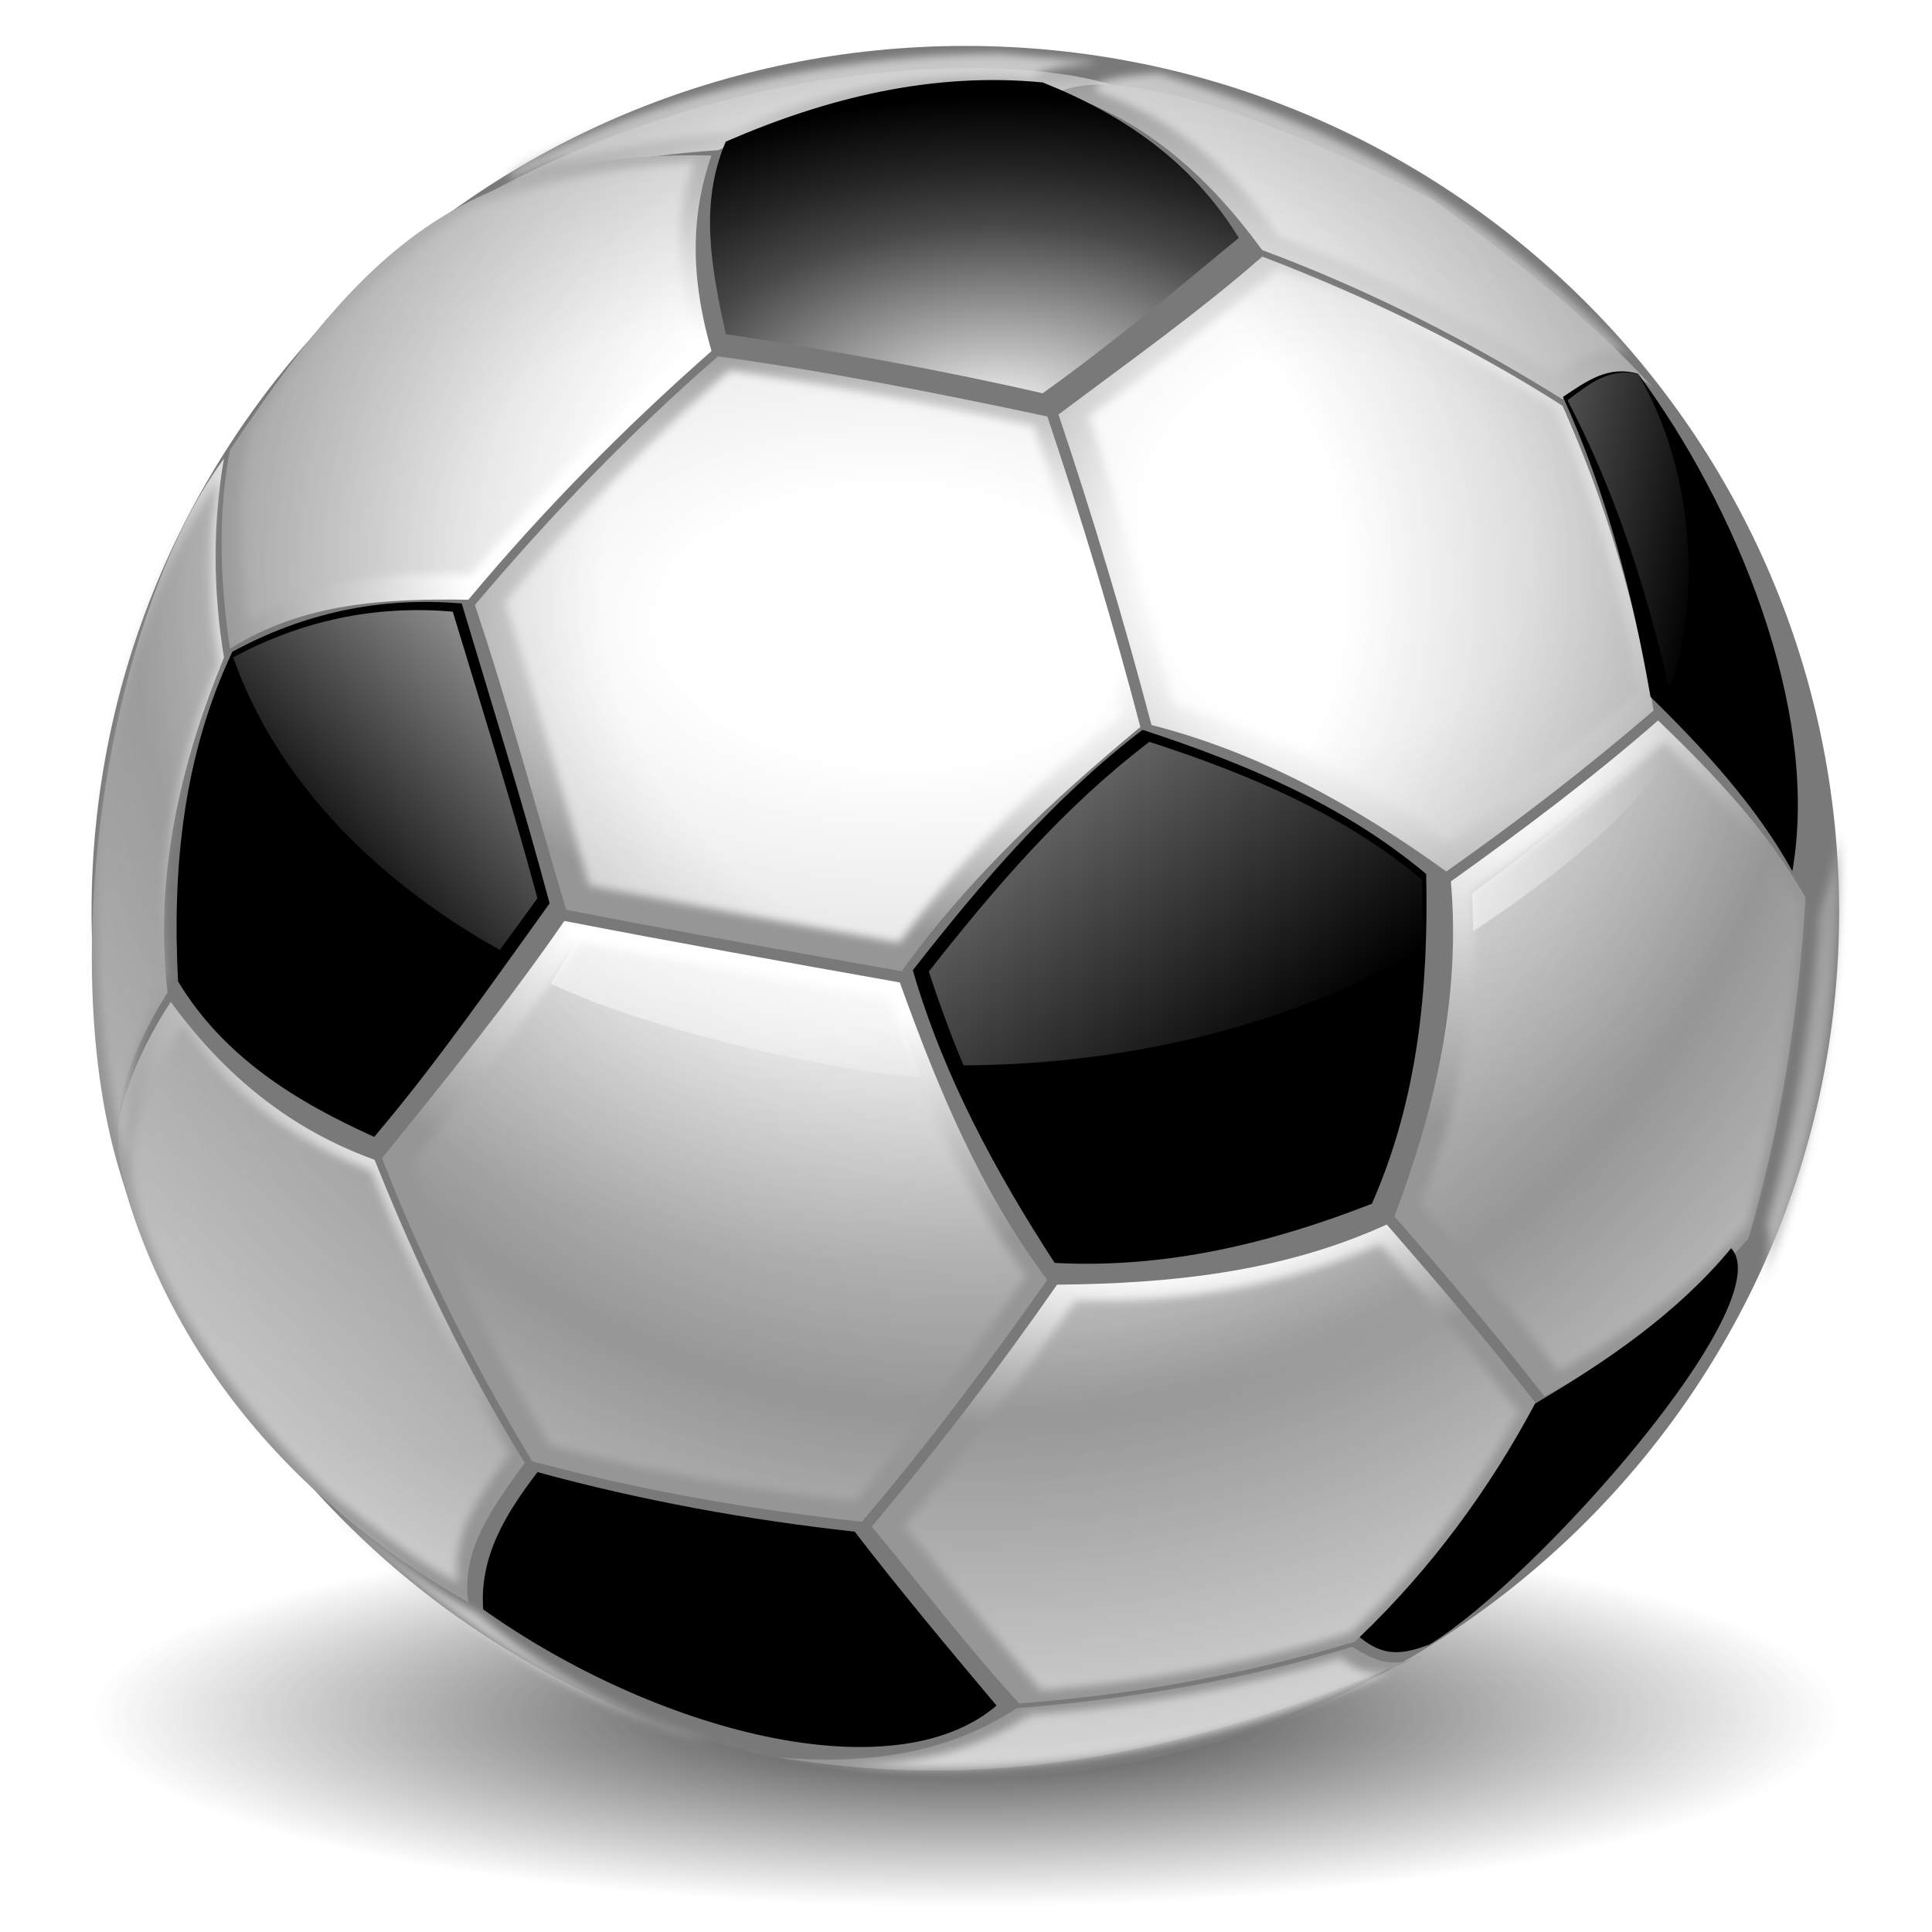
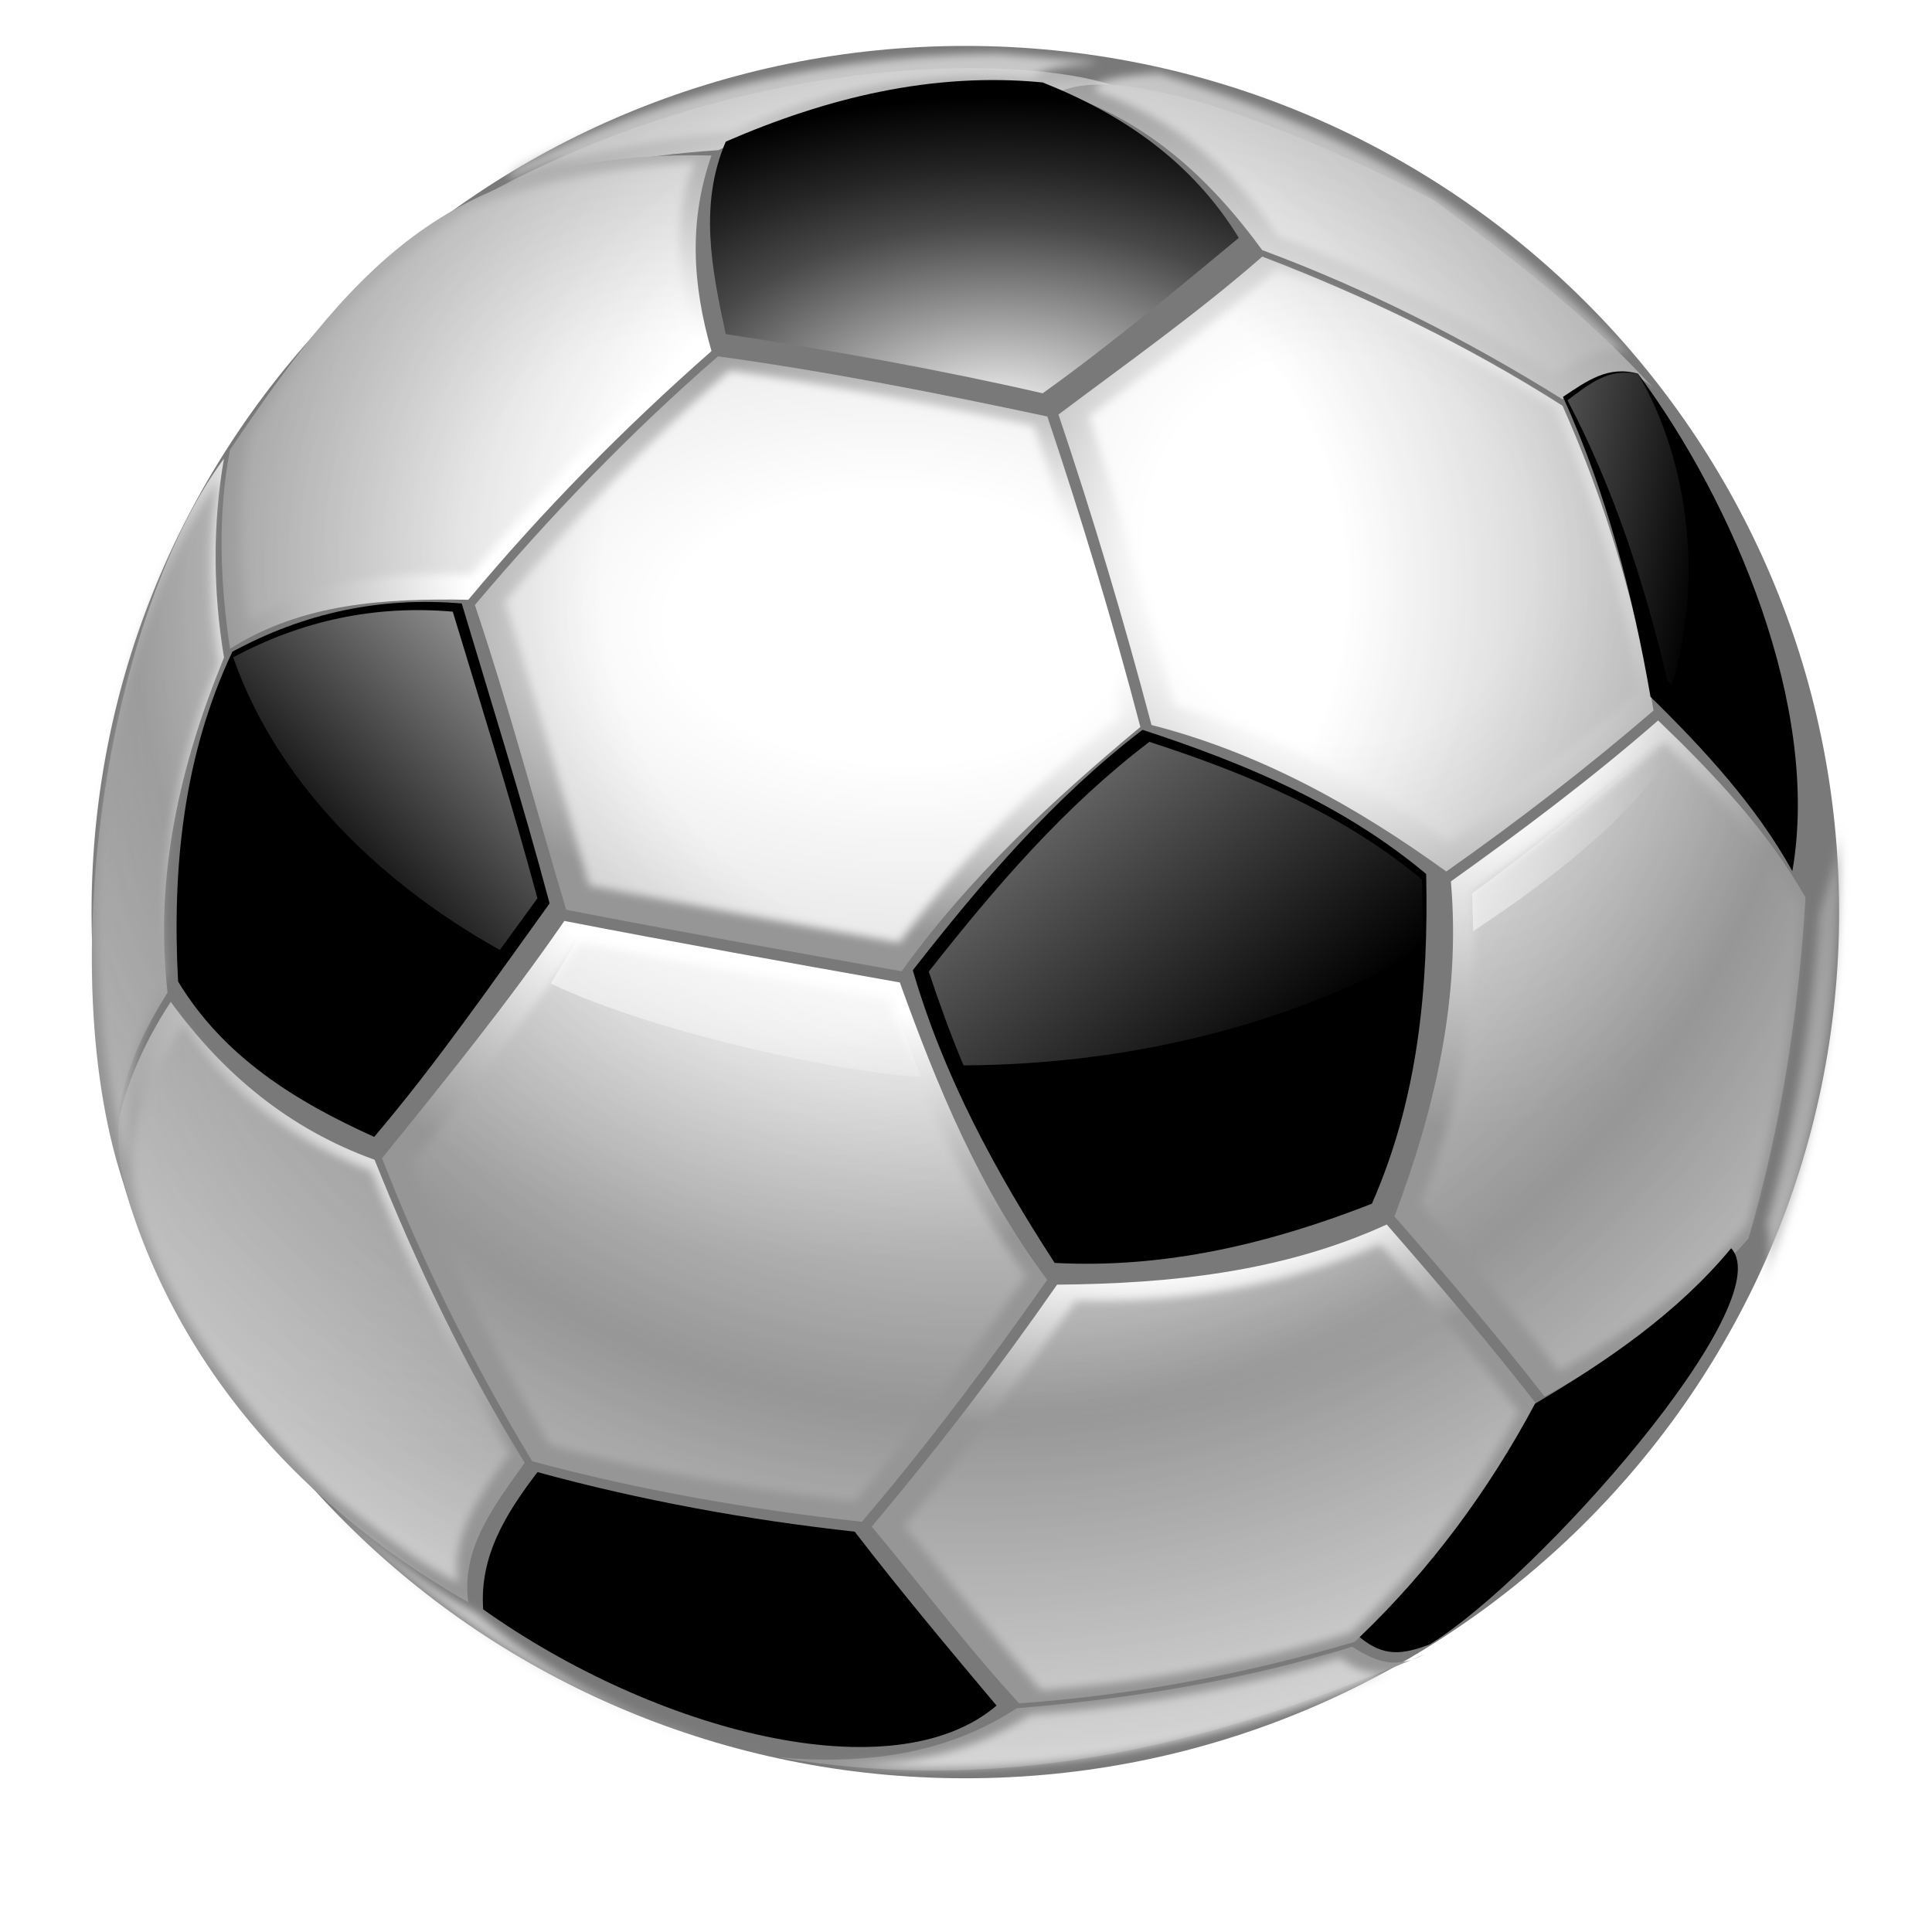
<svg xmlns="http://www.w3.org/2000/svg" xmlns:xlink="http://www.w3.org/1999/xlink" id="svg2" viewBox="0 0 256 256" version="1.1">
  <defs id="defs4">
    <linearGradient id="linearGradient6525">
      <stop id="stop6527" stop-color="#fff" offset="0" />
      <stop id="stop6529" stop-color="#fff" stop-opacity="0" offset="1" />
    </linearGradient>
    <linearGradient id="linearGradient4992">
      <stop id="stop4996" stop-color="#fff" offset="0" />
      <stop id="stop5281" stop-color="#fff" offset=".238" />
      <stop id="stop5279" stop-color="#fff" offset=".442" />
      <stop id="stop4467" stop-color="#c8c8c8" offset=".727" />
      <stop id="stop4994" stop-color="#969696" offset="1" />
    </linearGradient>
    <radialGradient id="radialGradient6615" gradientUnits="userSpaceOnUse" cy="665.47" cx="613.16" r="100.01">
      <stop id="stop6297" offset="0" />
      <stop id="stop6299" stop-opacity="0" offset="1" />
    </radialGradient>
    <linearGradient id="linearGradient3880" x1="1226.6" xlink:href="#linearGradient6525" gradientUnits="userSpaceOnUse" y1="649.74" gradientTransform="matrix(1.4895 0 0 1.4895 -594.94 -353.68)" x2="1276.7" y2="710.1" />
    <linearGradient id="linearGradient3883" x1="1216.5" xlink:href="#linearGradient6525" gradientUnits="userSpaceOnUse" y1="682.94" gradientTransform="matrix(1.4895 0 0 1.4895 -594.8 -354.04)" x2="1182.8" y2="715.08" />
    <linearGradient id="linearGradient3886" x1="1253.3" xlink:href="#linearGradient6525" gradientUnits="userSpaceOnUse" y1="665.6" gradientTransform="matrix(1.4871 -.084891 .084891 1.4871 -650.13 -243.17)" x2="1300" y2="677.02" />
    <linearGradient id="linearGradient3889" x1="1198.7" xlink:href="#linearGradient6525" gradientUnits="userSpaceOnUse" y1="687.96" gradientTransform="matrix(1.4895 0 0 1.4895 -593.87 -352.61)" x2="1214.7" y2="738.68" />
    <filter id="filter3966">
      <feGaussianBlur id="feGaussianBlur3968" stdDeviation="0.387" />
    </filter>
    <linearGradient id="linearGradient3979" x1="1283" xlink:href="#linearGradient6525" gradientUnits="userSpaceOnUse" x2="1335.5" y1="695.85" y2="692.57" />
    <radialGradient id="radialGradient4093" gradientUnits="userSpaceOnUse" cy="639.34" cx="1246.3" gradientTransform="matrix(1.9811 0 0 1.1678 -1221.4 -107.9)" r="37.397">
      <stop id="stop6162" stop-color="#fff" offset="0" />
      <stop id="stop4055" stop-color="#484848" offset=".607" />
      <stop id="stop4057" stop-color="#242424" offset=".782" />
      <stop id="stop6164" offset="1" />
    </radialGradient>
    <radialGradient id="radialGradient4423" xlink:href="#linearGradient4992" gradientUnits="userSpaceOnUse" cy="738.28" cx="1160.8" gradientTransform="matrix(1.9853 1.1462 -1.704 2.9515 148.38 -2820.1)" r="27.416" />
    <radialGradient id="radialGradient4425" xlink:href="#linearGradient4992" gradientUnits="userSpaceOnUse" cy="686.42" cx="1138.7" gradientTransform="matrix(2.7793 .7447 -4.3155 16.106 968.17 -11322)" r="8.812" />
    <radialGradient id="radialGradient4427" xlink:href="#linearGradient4992" gradientUnits="userSpaceOnUse" cy="656" cx="1242.4" gradientTransform="matrix(2.449 0 0 .50966 -1768.2 272.8)" r="43.088" />
    <radialGradient id="radialGradient4429" xlink:href="#linearGradient4992" gradientUnits="userSpaceOnUse" cy="648.63" cx="1275.4" gradientTransform="matrix(2.5555 0 0 1.3756 -2013.9 -249.79)" r="39.687" />
    <radialGradient id="radialGradient4431" xlink:href="#linearGradient4992" gradientUnits="userSpaceOnUse" cy="810.87" cx="1260.8" gradientTransform="matrix(1 0 0 .19462 0 633.06)" r="43.154" />
    <radialGradient id="radialGradient4433" xlink:href="#linearGradient4992" gradientUnits="userSpaceOnUse" cy="631.4" cx="1201.1" gradientTransform="matrix(.91766 1.5894 -1.6292 .94065 1129 -1851.6)" r="32.678" />
    <radialGradient id="radialGradient4435" xlink:href="#linearGradient4992" gradientUnits="userSpaceOnUse" cy="705.89" cx="1317.1" gradientTransform="matrix(1.6587 0 0 2.7765 -874.32 -1303.7)" r="27.416" />
    <radialGradient id="radialGradient4437" xlink:href="#linearGradient4992" gradientUnits="userSpaceOnUse" cy="750.49" cx="1282.7" gradientTransform="matrix(1.4186 -.49914 .24317 .69112 -722.63 856.34)" r="44.362" />
    <radialGradient id="radialGradient4439" xlink:href="#linearGradient4992" gradientUnits="userSpaceOnUse" cy="670.74" cx="1293.3" gradientTransform="matrix(1.2417 -.71688 .75396 1.3059 -819.24 704.69)" r="39.687" />
    <radialGradient id="radialGradient4441" xlink:href="#linearGradient4992" gradientUnits="userSpaceOnUse" cy="719.57" cx="1210.3" gradientTransform="matrix(1.5966 .32202 -.24336 1.2066 -540.17 -563.25)" r="44.362" />
    <radialGradient id="radialGradient4443" xlink:href="#linearGradient4992" gradientUnits="userSpaceOnUse" cy="684.07" cx="1229.2" gradientTransform="matrix(1.5632 .048278 -.029029 .93994 -667.99 -38.299)" r="44.385" />
    <radialGradient id="radialGradient4517" xlink:href="#linearGradient4992" spreadMethod="reflect" gradientUnits="userSpaceOnUse" cy="146.28" cx="710.39" gradientTransform="matrix(.94838 0 0 .9435 36.162 9.1073)" r="78.881" />
  </defs>
  <g id="layer1" transform="translate(-1113.9 -582.17)">
-     <path id="path6105" opacity=".8" transform="matrix(1.1577 0 0 .25483 532.03 639.77)" fill="url(#radialGradient6615)" d="m713.17 665.47a100.01 100.01 0 1 1 -200.01 0 100.01 100.01 0 1 1 200.01 0z" />
    <path id="path6339" transform="matrix(2.8654 0 0 2.8405 -1842.2 -1028)" fill="#797979" d="m1116.7 609.41c0 22.316-18.09 40.406-40.406 40.406s-40.406-18.09-40.406-40.406 18.09-40.406 40.406-40.406 40.406 18.09 40.406 40.406z" />
    <g id="g4383" transform="matrix(.99337 0 0 .97607 7.4616 17.106)">
      <path id="path4186" fill="url(#radialGradient4423)" d="m1136.6 714.92c-3.781 5.844-6.577 12.408-7.618 19.296 5.714 26.878 23.094 48.126 47.305 62.221-1-7.354 3.534-13.226 7.527-18.931-7.944-13.046-14.455-26.94-20.026-41.146-11.425-4.191-20.216-11.664-27.188-21.44z" />
      <path id="path4188" fill="url(#radialGradient4425)" d="m1143.7 641.17c-16.219 22.333-23.511 73.724-12.05 102.13-4.344-10.98-1.376-20.084 4.523-29.644-1.776-15.768 1.661-30.955 7.527-45.48-1.455-8.916-1.534-18.107 0-27.005z" />
      <path id="path4192" fill="url(#radialGradient4427)" d="m1177.2 606.1c10.326-4.027 21.404-6.048 32.434-6.797 16.599-7.844 45.36-4.071 53.742-8.392-10.283-4.281-48.482-6.265-86.176 15.189z" />
      <path id="path4194" fill="url(#radialGradient4429)" d="m1255 591.43c11.716 3.669 20.193 11.702 27.188 21.44 14.016 5.288 27.412 12.237 40.052 20.254 3.894-2.852 8.219-5.317 12.134-1.505-8.667-9.752-18.954-17.821-29.377-25.591-12.056-6.349-39.822-19.381-49.996-14.597z" />
      <path id="path4198" fill="url(#radialGradient4431)" d="m1294.2 802.47c-14.503 4.549-29.623 7.087-44.75 8.348-9.617 6.401-20.604 7.688-31.841 6.66 31.506 5.428 58.983-2.141 86.307-14.004-3.831 1.999-6.32 1.207-9.716-1.004z" />
      <path id="path4204" fill="url(#radialGradient4433)" d="m1144.5 639.99c-1.691 8.89-1.301 18.09 0 27.005 9.658-6.224 20.656-6.847 31.795-6.66 9.898-12.075 20.804-23.347 32.434-33.757-2.544-8.974-3.061-17.726 0-26.549-33.426-0.728-46.708 13.397-64.229 39.96z" />
      <path id="path4208" fill="url(#radialGradient4435)" d="m1335 676.72c-8.787 7.803-18.139 14.95-27.644 21.851 1.339 15.76-2.101 30.823-7.527 45.48 6.875 7.983 13.602 16.1 20.026 24.451 10.111-5.67 19.58-12.675 27.188-21.44 4.329-15.066 6.699-30.672 7.618-46.301-5.048-9.059-12.273-16.823-19.661-24.04z" />
      <path id="path4212" fill="url(#radialGradient4437)" d="m1298.8 745.15c-13.906 6.464-28.849 8.03-43.975 8.165-7.736 11.314-15.98 22.291-24.724 32.844 6.553 7.984 12.735 16.33 19.661 23.994 15.16-1.094 30.205-3.977 44.75-8.348 10.023-9.109 17.692-20.476 24.314-32.206-6.399-8.37-13.17-16.452-20.026-24.451z" />
      <path id="path4216" fill="url(#radialGradient4439)" d="m1282.2 613.75c-8.644 7.686-18.008 14.424-27.188 21.44 4.603 13.905 8.727 27.974 12.408 42.15 14.532 3.789 27.335 11.064 39.322 19.889 9.55-6.845 18.807-14.108 27.644-21.851-2.242-14.234-6.364-28.185-12.134-41.375-12.568-8.158-26.106-14.815-40.052-20.254z" />
      <path id="path4218" fill="url(#radialGradient4441)" d="m1189.1 703.94c-7.568 11.157-15.93 21.666-24.314 32.206 5.416 14.28 12.237 28.021 20.026 41.146 14.384 3.943 29.158 6.557 43.975 8.211 8.796-10.513 16.938-21.568 24.724-32.844-9.009-12.241-14.634-26.162-19.661-40.371-14.933-2.695-29.862-5.414-44.75-8.348z" />
      <path id="path4220" fill="url(#radialGradient4443)" d="m1209.6 627.29c-11.704 10.335-22.464 21.751-32.434 33.757 4.513 13.664 8.118 27.577 12.18 41.375 14.885 2.948 29.818 5.652 44.75 8.348 8.936-12.664 20.082-23.198 31.841-33.164-3.656-14.183-7.821-28.241-12.408-42.15-14.546-3.154-29.185-6.091-43.929-8.165z" />
    </g>
    <path id="path5283" opacity=".8" d="m712.25 99.294c-15.141 0.042-30.601 3.671-42.96 10.191-3.052 2.791 2.965-0.82 4.482-0.598 4.839-1.154 9.772-2.07 14.691-2.486 8.247-3.969 17.58-5.594 26.692-4.856 0.974-1.384 6.841-1.244 5.253-1.516l-8.159-0.734zm14.031 1.75c-1.504 0.118-6.796 0.516-5.342 1.759 6.626 2.261 12.18 7.064 15.967 12.898 8.595 3.353 16.935 7.49 24.688 12.5 2.034-1.585 5.455-3.547 7.469-0.938-14.891-14.952-25.156-20.645-42.781-26.219zm-41.187 8c-6.797 0.438-13.633 1.745-20 4.188-7.89 5.292-14.605 12.359-19.594 20.438-1.004 5.475-0.847 11.168 0 16.656 5.807-3.709 12.849-4.481 19.594-4.125 6.166-7.387 12.818-14.407 20-20.812-1.323-5.342-2.328-11.122 0-16.344zm51.812 9.656c-5.389 4.669-11.058 8.97-16.781 13.219 2.808 8.576 5.422 17.225 7.656 25.969 8.784 2.502 17.099 6.574 24.25 12.281 5.834-4.283 11.63-8.646 17.031-13.469-1.405-8.764-3.873-17.413-7.469-25.531-7.742-4.985-16.086-9.184-24.688-12.469zm-48.75 9.094c-7.22 6.366-13.865 13.4-20 20.812 2.692 8.447 5.079 16.973 7.5 25.5 9.179 1.818 18.387 3.487 27.594 5.156 5.597-7.681 12.229-14.509 19.625-20.469-2.235-8.743-4.848-17.393-7.656-25.969-8.949-1.985-17.999-3.668-27.063-5.031zm-45.469 9.812c-10.756 15.175-13.473 41.037-8.138 61.547 0.092-8.292 0.483-9.942 3.49-17.297-0.882-9.409 0.801-19.005 4.649-27.625-0.834-5.448-0.971-11.191 0-16.625zm128.57 23.6c-5.418 4.801-11.168 9.226-17.031 13.469 0.627 9.55-0.941 19.194-4.625 28.031 4.203 4.957 8.408 9.92 12.344 15.094 6.151-3.572 12.118-7.778 16.75-13.219 2.57-9.304 4.232-18.916 4.688-28.562-3.097-5.533-7.594-10.404-12.125-14.812zm15.625 7.25c0.106 2.99-1.19 5.646-1.834 8.437-0.582 9.332-2.107 18.661-4.666 27.657 0.985 3.114-1.574 8.826 0.983 1.988 4.208-12.21 5.747-25.208 5.517-38.082zm-112.06 10.75c-4.782 6.777-9.654 13.471-14.969 19.844 3.362 8.791 7.5 17.305 12.344 25.375 8.861 2.432 17.967 4.02 27.094 5.062 5.414-6.489 10.457-13.292 15.25-20.25-5.378-7.592-9.269-16.075-12.125-24.906-9.202-1.687-18.416-3.311-27.594-5.125zm-35.281 7.375c-2.239 3.712-4.489 7.918-4.577 12.299-0.086 10.033 12.416 26.239 19.575 31.462 3.003 2.388 6.052 4.719 9.47 6.49-0.723-4.449 2.215-8.255 4.625-11.688-4.848-8.055-8.933-16.586-12.344-25.344-6.744-2.674-12.868-6.994-16.75-13.219zm106.5 19.812c-8.491 3.801-17.827 5.308-27.094 5.062-4.811 6.947-9.85 13.748-15.25 20.25 3.951 5.002 8.005 9.925 12.125 14.781 9.331-0.733 18.645-2.395 27.594-5.156 6.088-5.659 10.978-12.577 14.969-19.844-3.919-5.187-8.133-10.143-12.344-15.094zm-93.875 23.281c8.622 8.288 18.304 15.75 29.631 19.904 2.312 1.059 4.84 1.478 7.275 2.158-8.668-2.03-16.728-6.351-23.41-12.189-4.952-2.622-9.157-6.377-13.497-9.873zm36.906 22.062c2.928 0.871 3.668 1.001 0 0zm53.406-8.188c-8.949 2.746-18.265 4.392-27.594 5.125-5.706 3.827-12.879 5.076-19.625 4.125 18.715 2.374 37.414-1.431 53.219-8.625-2.058 1.19-4.203 0.951-6-0.625z" transform="matrix(1.4895 0 0 1.4734 185.58 442.96)" filter="url(#filter3966)" fill="url(#radialGradient4517)" />
    <g id="g4083" transform="matrix(.98609 0 0 .99094 15.814 5.3727)">
      <path id="path4200" d="m1323.6 635.14c5.809 12.717 9.368 26.372 11.763 40.108 7.169 6.994 14.155 14.528 19.059 23.304 3.831-21.861-7.871-49.281-20.739-66.508-4.013-1.132-6.849 0.954-10.082 3.095z" />
      <path id="path4202" d="m1346.2 748.98c-7.21 8.669-16.702 15.118-26.356 20.784-6.187 11.556-14.088 22.186-23.57 31.22 3.236 2.665 5.734 2.354 9.419 0.973 14.388-8.772 47.255-45.656 40.506-52.976z" />
      <path id="path4206" d="m1185.8 778.92c-4.242 5.531-7.806 11.217-7.296 18.351 23.206 16.39 55.104 24.633 68.984 12.868-6.458-7.656-12.931-15.326-19.059-23.26-14.369-1.567-28.68-4.168-42.629-7.96z" />
      <path id="path4214" d="m1144.8 669.22c-6.596 13.899-8.105 28.932-7.296 44.088 6.153 10.129 15.827 16.055 26.355 20.784 8.482-9.941 15.904-20.657 23.569-31.22-3.603-13.475-7.8-26.752-11.807-40.108-10.928-0.924-21.194 1.254-30.822 6.456z" />
      <path id="path4222" d="m1267.1 679.66c-11.949 9.111-21.641 20.402-30.866 32.148 4.13 14.137 11.074 26.873 19.059 39.135 14.831 0.788 28.934-2.578 42.628-7.915 6.222-14.018 7.633-28.953 7.296-44.088-11.188-9.333-24.424-14.823-38.118-19.28z" />
      <path id="path4210" fill="url(#radialGradient4093)" d="m1211.1 601.01c-3.631 8.411-1.874 17.137 0 25.736 14.265 2.179 28.512 4.702 42.584 7.915 9.136-6.506 17.708-13.662 26.355-20.784-6.223-10.12-15.516-16.503-26.355-20.784-14.857-1.426-29.062 2.072-42.584 7.915z" />
    </g>
    <path id="path6463" fill="url(#linearGradient3979)" d="m1335 679.58c-7.503 6.548-17.973 15.114-26.032 20.958l0.14 5.027c9.871-6.546 20.879-14.902 26.397-23.839z" />
    <path id="path6459" fill="url(#linearGradient3889)" d="m1190.7 706.21-3.817 6.285c13.983 6.704 40.224 12.124 49.02 12.342l-3.923-10.636c-13.709-2.5-27.607-5.301-41.28-7.991z" />
    <path id="path6369" fill="url(#linearGradient3886)" d="m1321.6 635.21c6.156 11.717 10.277 24.429 13.272 37.287l0.538 0.436c4.219-13.454 2.342-29.678-4.449-41.194-3.864-0.86-6.419 1.259-9.36 3.472z" />
    <path id="path6377" fill="url(#linearGradient3883)" d="m1144.8 669.27c5.459 15.616 18.15 29.178 35.33 38.774l4.981-6.843c-3.429-12.76-7.394-25.34-11.218-37.983-10.306-0.896-19.999 1.174-29.092 6.051z" />
    <path id="path6379" fill="url(#linearGradient3880)" d="m1266.2 680.47c-11.325 8.613-20.492 19.325-29.232 30.442 1.393 4.202 2.891 8.351 4.608 12.428 23.02-0.122 44.189-5.849 60.931-15.407l-0.186-9.216c-10.609-8.826-23.145-14.035-36.121-18.247z" />
  </g>
</svg>
